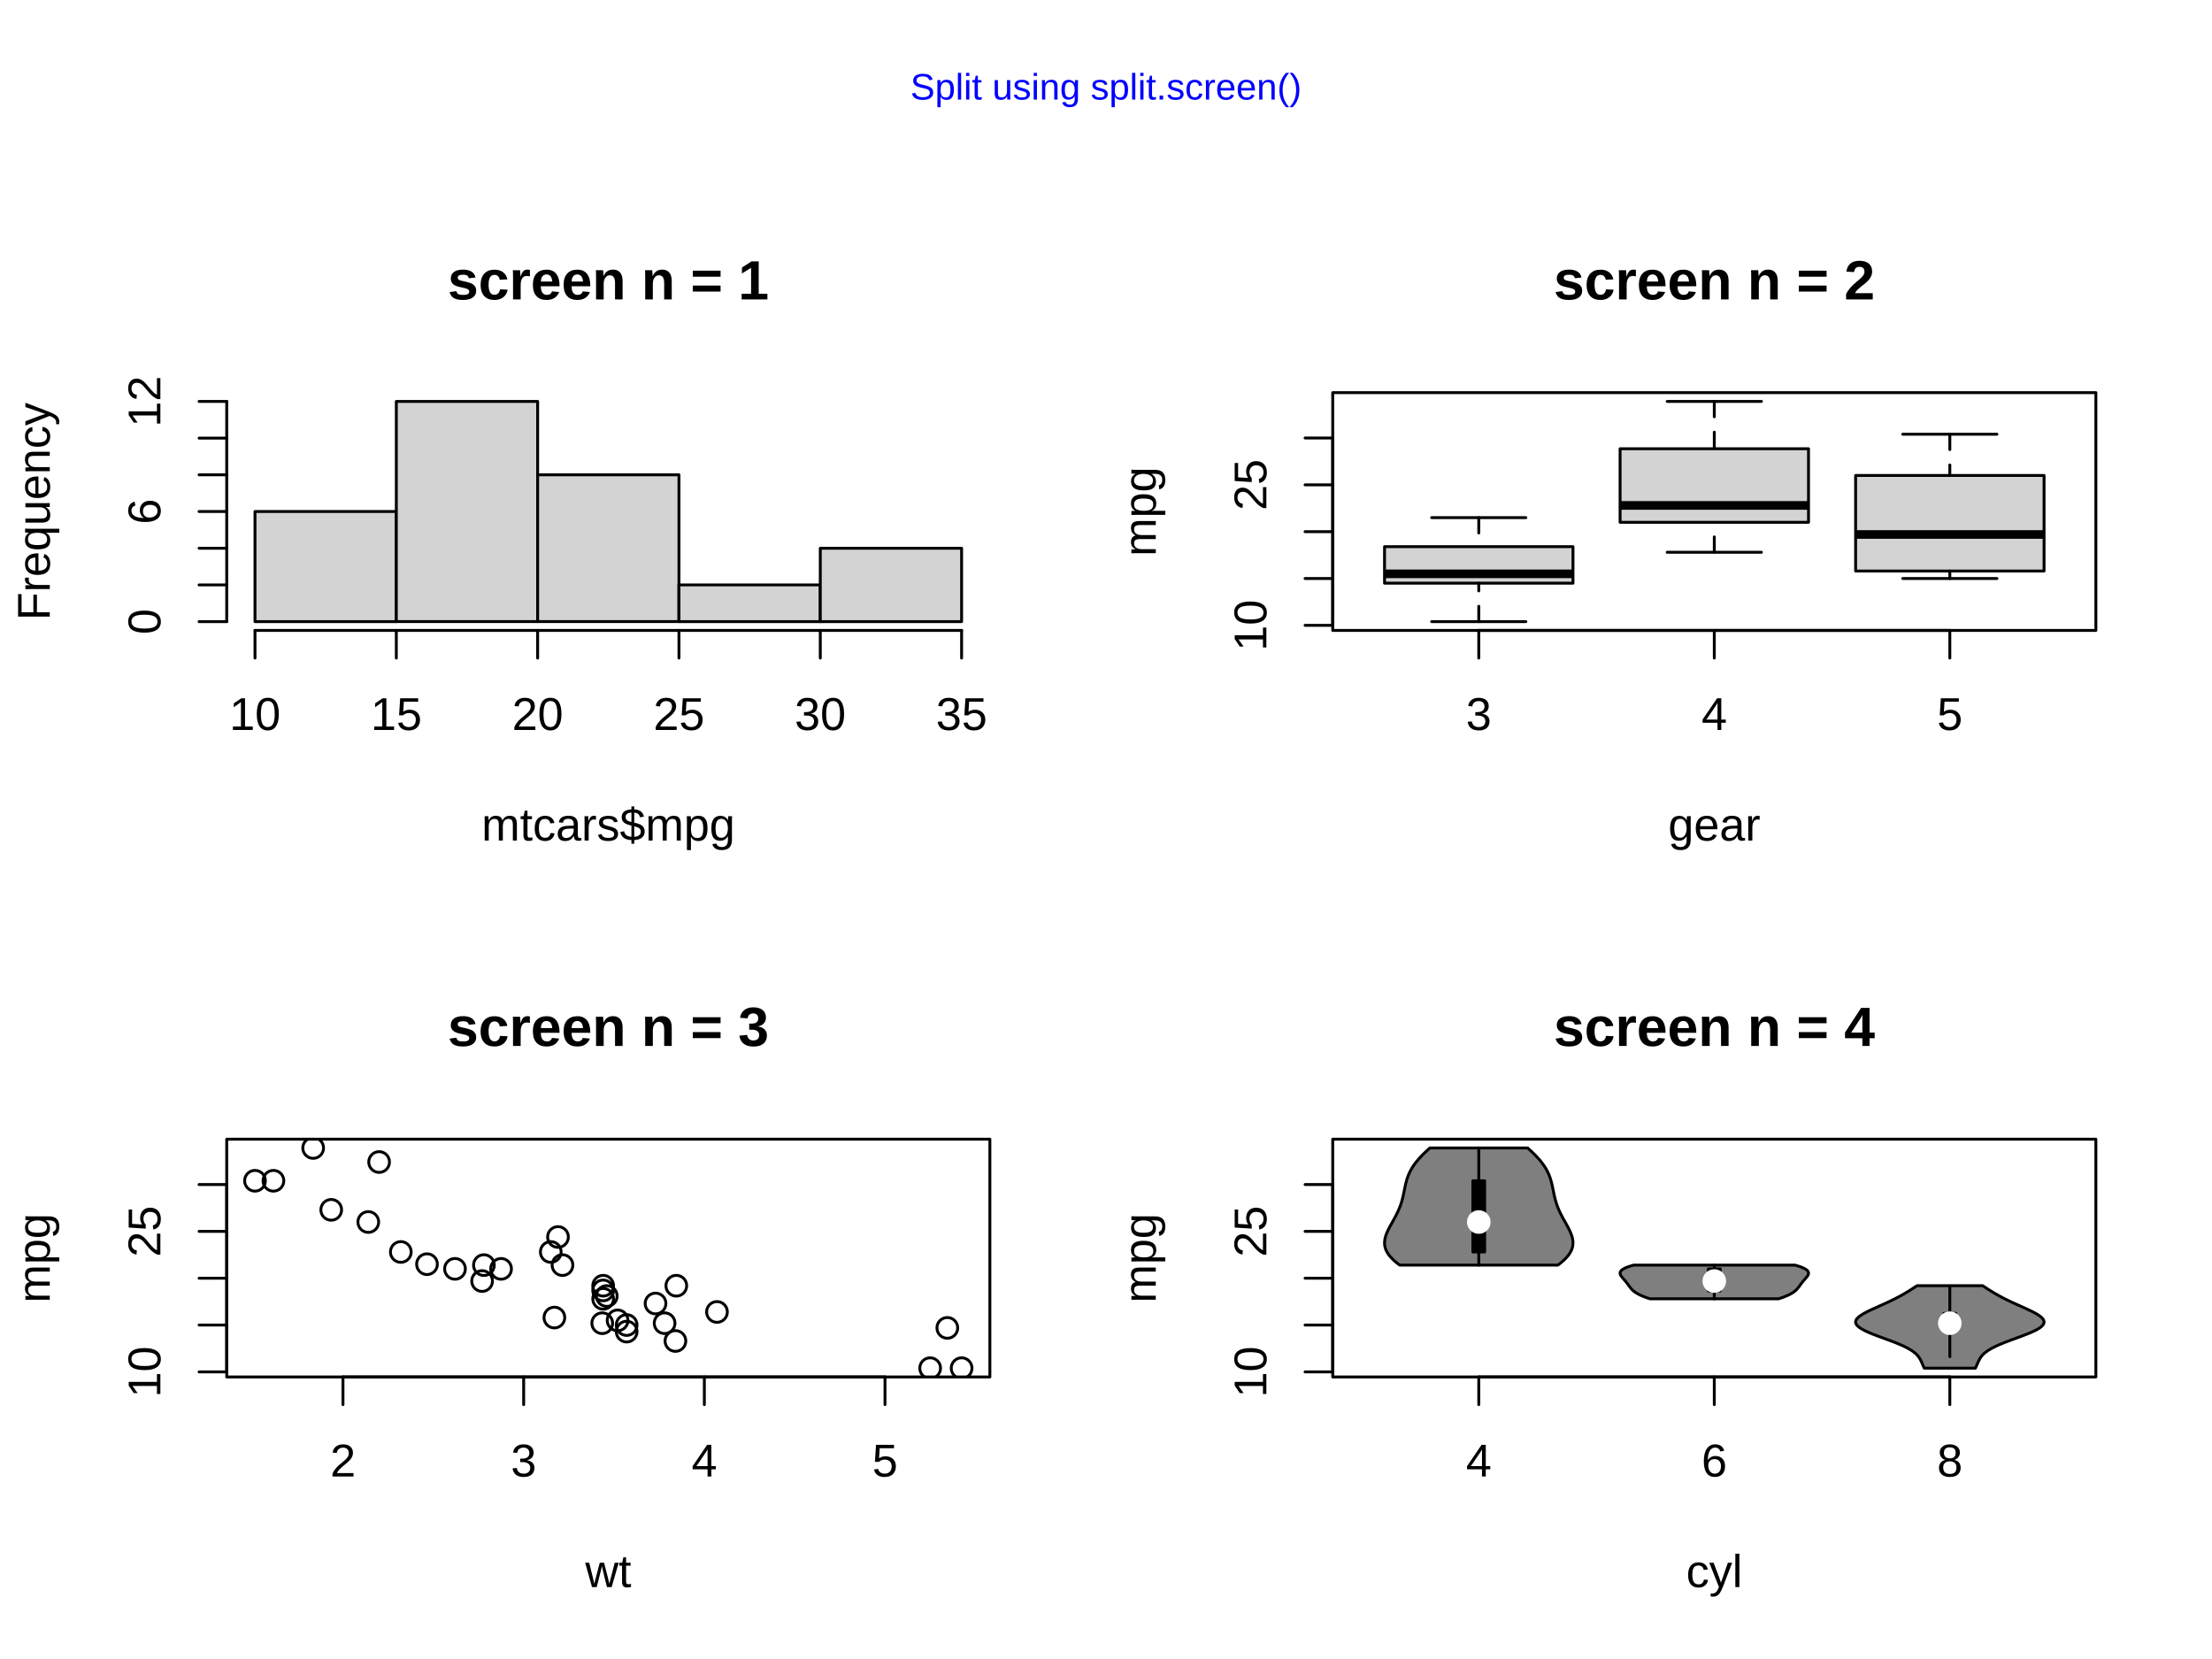
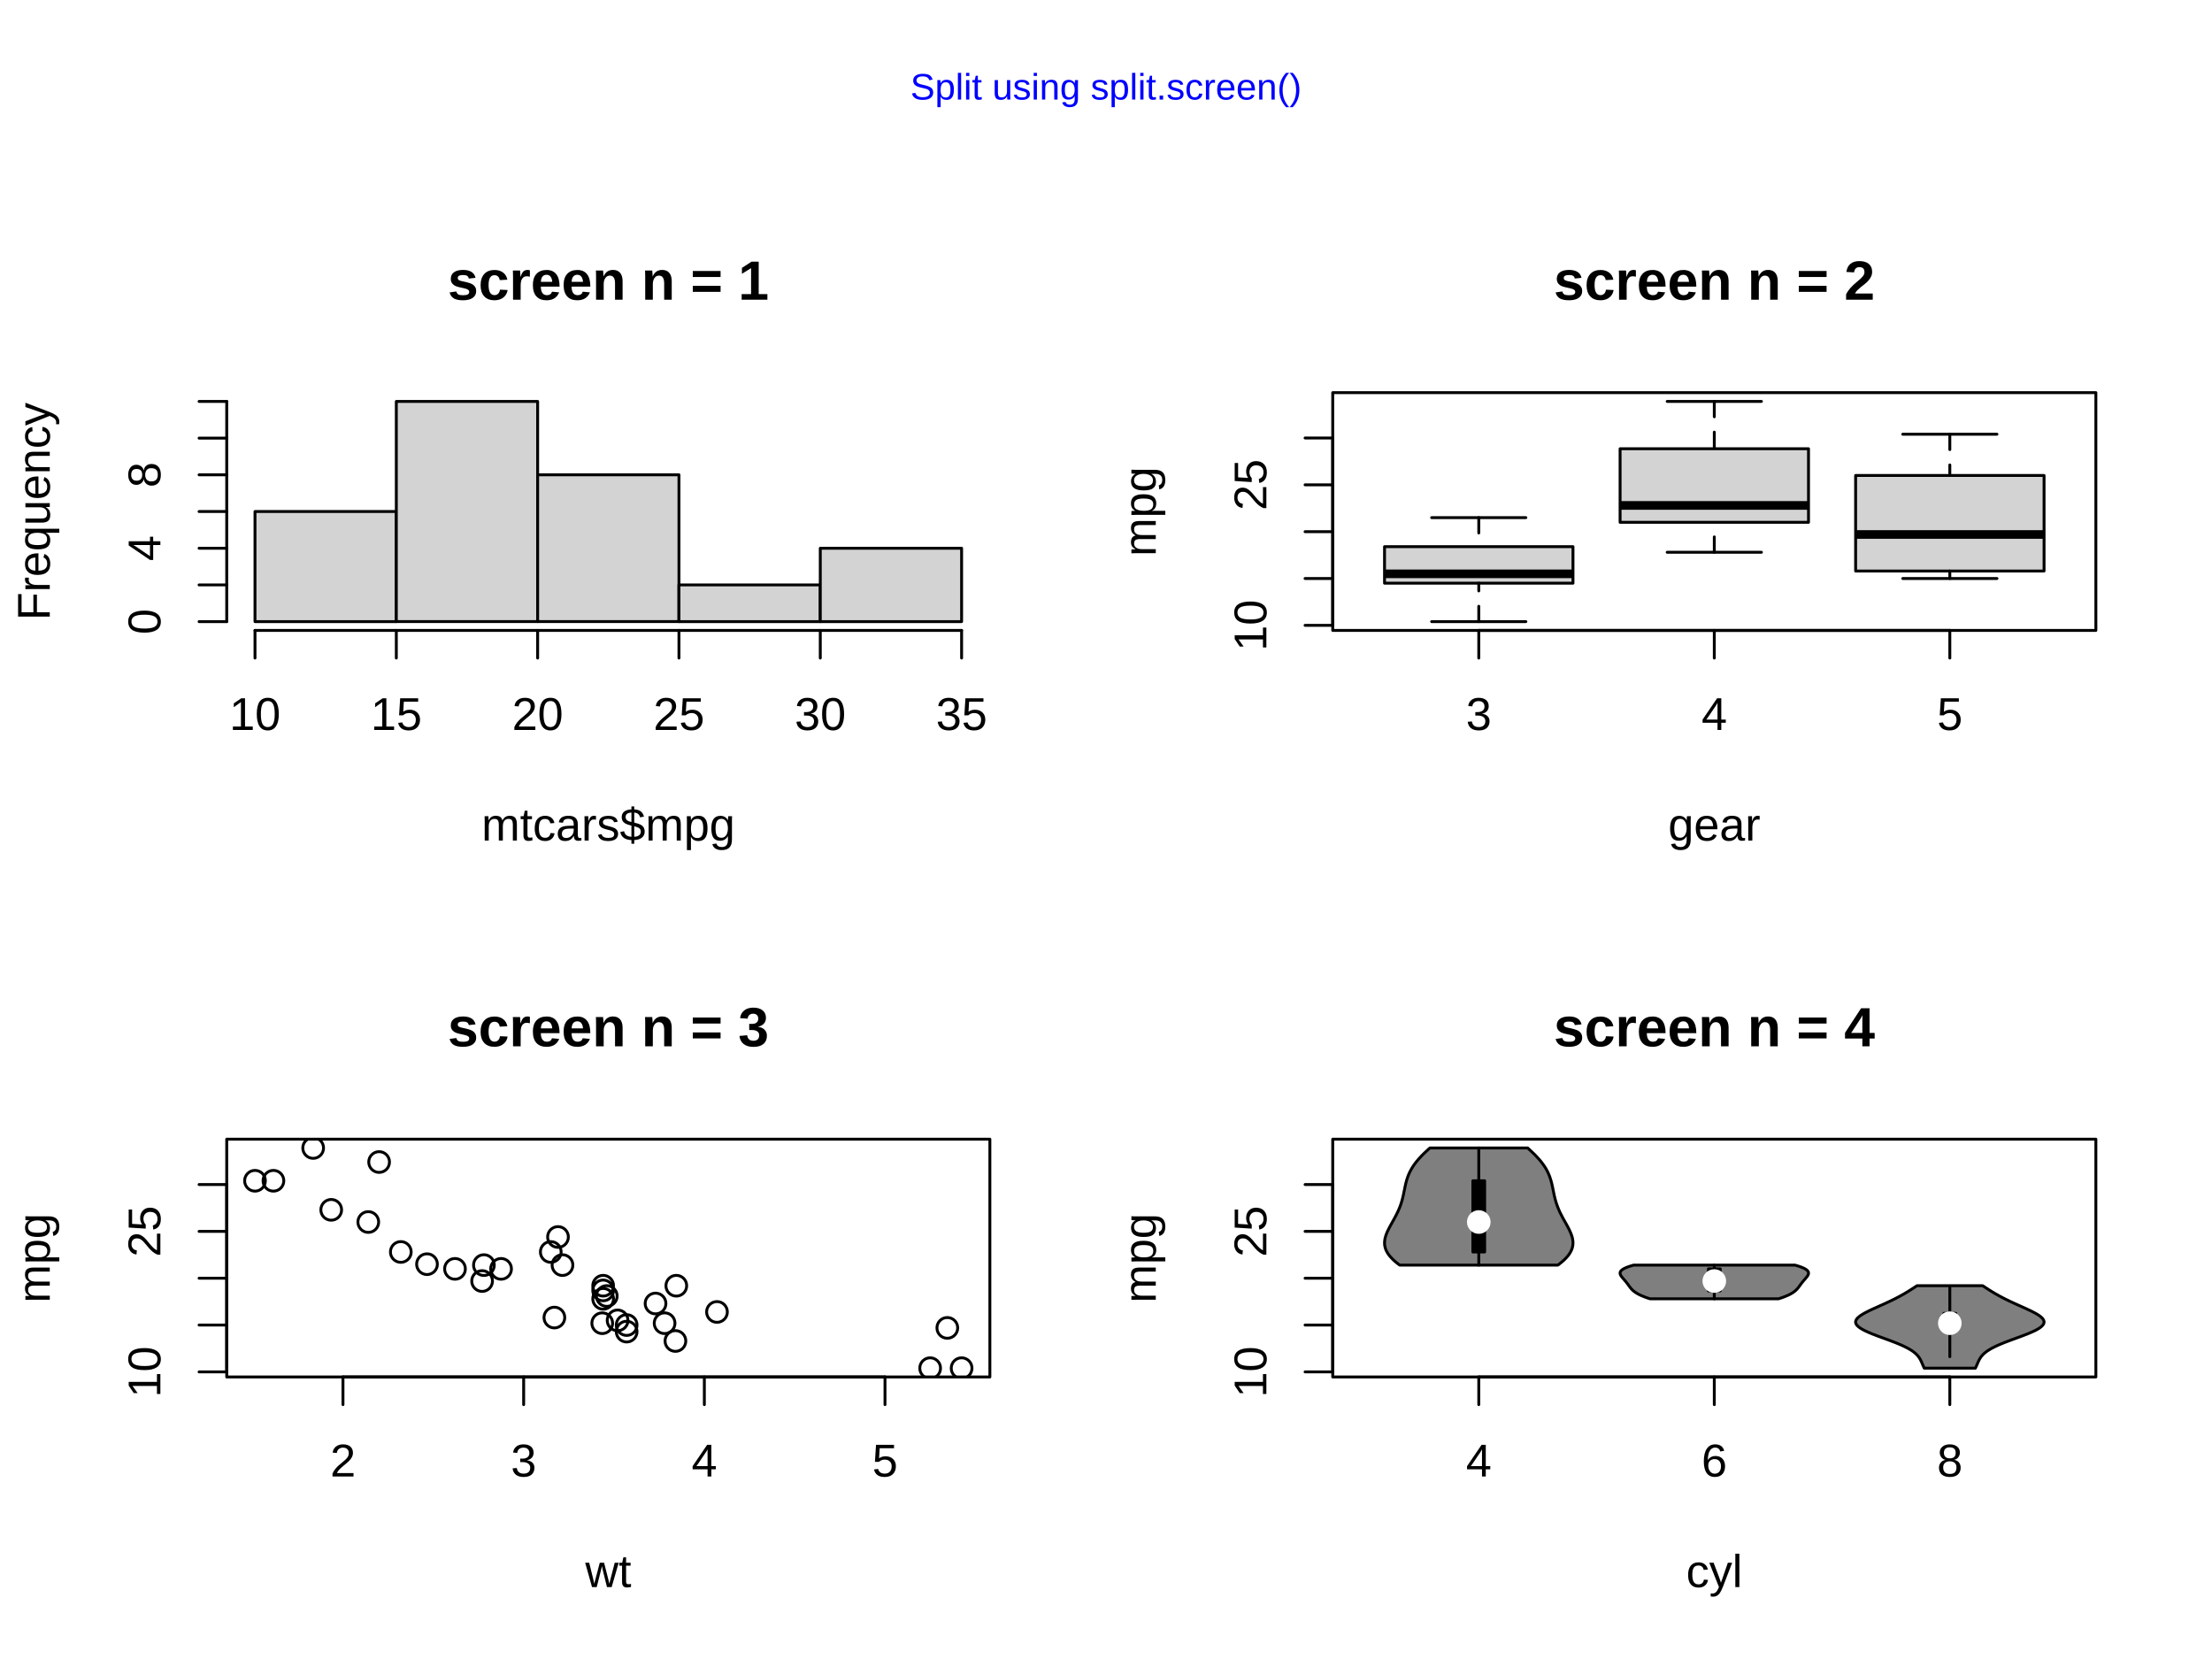
<svg xmlns="http://www.w3.org/2000/svg" class="svglite" width="576.00pt" height="432.00pt" viewBox="0 0 576.00 432.00">
  <defs>
    <style type="text/css">
    .svglite line, .svglite polyline, .svglite polygon, .svglite path, .svglite rect, .svglite circle {
      fill: none;
      stroke: #000000;
      stroke-linecap: round;
      stroke-linejoin: round;
      stroke-miterlimit: 10.00;
    }
    .svglite text {
      white-space: pre;
    }
  </style>
  </defs>
  <rect width="100%" height="100%" style="stroke: none; fill: #FFFFFF;" />
  <defs>
    <clipPath id="cpMC4wMHw1NzYuMDB8MC4wMHw0MzIuMDA=">
      <rect x="0.00" y="0.00" width="576.00" height="432.00" />
    </clipPath>
  </defs>
  <g clip-path="url(#cpMC4wMHw1NzYuMDB8MC4wMHw0MzIuMDA=)">
</g>
  <defs>
    <clipPath id="cpNTkuMDR8NTQ1Ljc2fDU5LjA0fDM1OC41Ng==">
      <rect x="59.04" y="59.04" width="486.72" height="299.52" />
    </clipPath>
  </defs>
  <g clip-path="url(#cpNTkuMDR8NTQ1Ljc2fDU5LjA0fDM1OC41Ng==)">
</g>
  <defs>
    <clipPath id="cpNTkuMDR8MjU3Ljc2fDEwMi4yNHwxNjQuMTY=">
      <rect x="59.04" y="102.24" width="198.72" height="61.92" />
    </clipPath>
  </defs>
  <g clip-path="url(#cpNTkuMDR8MjU3Ljc2fDEwMi4yNHwxNjQuMTY=)">
</g>
  <defs>
    <clipPath id="cpMjg4LjAwfDU3Ni4wMHwyMzcuNjB8NDMyLjAw">
      <rect x="288.00" y="237.60" width="288.00" height="194.40" />
    </clipPath>
  </defs>
  <g clip-path="url(#cpMjg4LjAwfDU3Ni4wMHwyMzcuNjB8NDMyLjAw)">
    <polygon points="288.00,432.00 576.00,432.00 576.00,237.60 288.00,237.60 " style="stroke-width: 0.75; stroke: none;" />
  </g>
  <g clip-path="url(#cpMC4wMHw1NzYuMDB8MC4wMHw0MzIuMDA=)">
    <line x1="347.04" y1="357.24" x2="347.04" y2="308.45" style="stroke-width: 0.75;" />
    <line x1="347.04" y1="357.24" x2="339.84" y2="357.24" style="stroke-width: 0.75;" />
    <line x1="347.04" y1="345.04" x2="339.84" y2="345.04" style="stroke-width: 0.75;" />
    <line x1="347.04" y1="332.85" x2="339.84" y2="332.85" style="stroke-width: 0.75;" />
    <line x1="347.04" y1="320.65" x2="339.84" y2="320.65" style="stroke-width: 0.75;" />
    <line x1="347.04" y1="308.45" x2="339.84" y2="308.45" style="stroke-width: 0.75;" />
-     <text transform="translate(329.76,357.24) rotate(-90)" text-anchor="middle" style="font-size: 12.00px; font-family: &quot;Arial&quot;;" textLength="15.28px" lengthAdjust="spacingAndGlyphs">10</text>
-     <text transform="translate(329.76,320.65) rotate(-90)" text-anchor="middle" style="font-size: 12.00px; font-family: &quot;Arial&quot;;" textLength="15.28px" lengthAdjust="spacingAndGlyphs">25</text>
+     <text transform="translate(329.76,357.24) rotate(-90)" text-anchor="middle" style="font-size: 12.00px; font-family: &quot;Arimo&quot;;" textLength="13.32px" lengthAdjust="spacingAndGlyphs">10</text>
+     <text transform="translate(329.76,320.65) rotate(-90)" text-anchor="middle" style="font-size: 12.00px; font-family: &quot;Arimo&quot;;" textLength="13.32px" lengthAdjust="spacingAndGlyphs">25</text>
    <line x1="385.07" y1="358.56" x2="507.73" y2="358.56" style="stroke-width: 0.75;" />
    <line x1="385.07" y1="358.56" x2="385.07" y2="365.76" style="stroke-width: 0.75;" />
    <line x1="446.40" y1="358.56" x2="446.40" y2="365.76" style="stroke-width: 0.75;" />
    <line x1="507.73" y1="358.56" x2="507.73" y2="365.76" style="stroke-width: 0.75;" />
-     <text x="385.07" y="384.48" text-anchor="middle" style="font-size: 12.00px; font-family: &quot;Arial&quot;;" textLength="7.64px" lengthAdjust="spacingAndGlyphs">4</text>
-     <text x="446.40" y="384.48" text-anchor="middle" style="font-size: 12.00px; font-family: &quot;Arial&quot;;" textLength="7.64px" lengthAdjust="spacingAndGlyphs">6</text>
-     <text x="507.73" y="384.48" text-anchor="middle" style="font-size: 12.00px; font-family: &quot;Arial&quot;;" textLength="7.64px" lengthAdjust="spacingAndGlyphs">8</text>
+     <text x="385.07" y="384.48" text-anchor="middle" style="font-size: 12.00px; font-family: &quot;Arimo&quot;;" textLength="6.66px" lengthAdjust="spacingAndGlyphs">4</text>
+     <text x="446.40" y="384.48" text-anchor="middle" style="font-size: 12.00px; font-family: &quot;Arimo&quot;;" textLength="6.66px" lengthAdjust="spacingAndGlyphs">6</text>
+     <text x="507.73" y="384.48" text-anchor="middle" style="font-size: 12.00px; font-family: &quot;Arimo&quot;;" textLength="6.66px" lengthAdjust="spacingAndGlyphs">8</text>
    <polygon points="347.04,358.56 545.76,358.56 545.76,296.64 347.04,296.64 " style="stroke-width: 0.75;" />
  </g>
  <defs>
    <clipPath id="cpMzQ3LjA0fDU0NS43NnwyOTYuNjR8MzU4LjU2">
      <rect x="347.04" y="296.64" width="198.72" height="61.92" />
    </clipPath>
  </defs>
  <g clip-path="url(#cpMzQ3LjA0fDU0NS43NnwyOTYuNjR8MzU4LjU2)">
    <polygon points="364.47,329.43 364.06,329.12 363.67,328.81 363.31,328.51 362.96,328.20 362.64,327.89 362.34,327.58 362.06,327.27 361.80,326.97 361.57,326.66 361.36,326.35 361.18,326.04 361.02,325.73 360.88,325.43 360.77,325.12 360.68,324.81 360.61,324.50 360.56,324.19 360.54,323.88 360.53,323.58 360.55,323.27 360.58,322.96 360.63,322.65 360.69,322.34 360.78,322.04 360.87,321.73 360.98,321.42 361.10,321.11 361.23,320.80 361.37,320.50 361.52,320.19 361.67,319.88 361.83,319.57 362.00,319.26 362.17,318.96 362.34,318.65 362.51,318.34 362.68,318.03 362.85,317.72 363.02,317.42 363.19,317.11 363.35,316.80 363.52,316.49 363.67,316.18 363.82,315.88 363.97,315.57 364.11,315.26 364.25,314.95 364.38,314.64 364.50,314.34 364.62,314.03 364.73,313.72 364.83,313.41 364.93,313.10 365.02,312.80 365.11,312.49 365.19,312.18 365.27,311.87 365.34,311.56 365.41,311.26 365.48,310.95 365.54,310.64 365.60,310.33 365.67,310.02 365.73,309.71 365.79,309.41 365.86,309.10 365.92,308.79 365.99,308.48 366.06,308.17 366.14,307.87 366.23,307.56 366.31,307.25 366.41,306.94 366.51,306.63 366.62,306.33 366.74,306.02 366.87,305.71 367.01,305.40 367.16,305.09 367.32,304.79 367.49,304.48 367.67,304.17 367.86,303.86 368.06,303.55 368.27,303.25 368.50,302.94 368.73,302.63 368.98,302.32 369.24,302.01 369.51,301.71 369.79,301.40 370.08,301.09 370.38,300.78 370.68,300.47 371.00,300.17 371.33,299.86 371.66,299.55 371.99,299.24 372.34,298.93 397.80,298.93 398.14,299.24 398.48,299.55 398.81,299.86 399.13,300.17 399.45,300.47 399.76,300.78 400.05,301.09 400.34,301.40 400.62,301.71 400.89,302.01 401.15,302.32 401.40,302.63 401.63,302.94 401.86,303.25 402.07,303.55 402.28,303.86 402.47,304.17 402.65,304.48 402.82,304.79 402.98,305.09 403.12,305.40 403.26,305.71 403.39,306.02 403.51,306.33 403.62,306.63 403.72,306.94 403.82,307.25 403.91,307.56 403.99,307.87 404.07,308.17 404.14,308.48 404.21,308.79 404.28,309.10 404.34,309.41 404.40,309.71 404.47,310.02 404.53,310.33 404.59,310.64 404.66,310.95 404.72,311.26 404.79,311.56 404.87,311.87 404.94,312.18 405.03,312.49 405.11,312.80 405.21,313.10 405.30,313.41 405.41,313.72 405.52,314.03 405.63,314.34 405.76,314.64 405.89,314.95 406.02,315.26 406.16,315.57 406.31,315.88 406.46,316.18 406.62,316.49 406.78,316.80 406.94,317.11 407.11,317.42 407.28,317.72 407.45,318.03 407.63,318.34 407.80,318.65 407.97,318.96 408.14,319.26 408.30,319.57 408.46,319.88 408.62,320.19 408.76,320.50 408.90,320.80 409.03,321.11 409.15,321.42 409.26,321.73 409.36,322.04 409.44,322.34 409.50,322.65 409.55,322.96 409.59,323.27 409.60,323.58 409.59,323.88 409.57,324.19 409.52,324.50 409.45,324.81 409.36,325.12 409.25,325.43 409.11,325.73 408.95,326.04 408.77,326.35 408.56,326.66 408.33,326.97 408.08,327.27 407.80,327.58 407.50,327.89 407.17,328.20 406.83,328.51 406.46,328.81 406.07,329.12 405.67,329.43 " style="stroke-width: 0.75; fill: #7F7F7F;" />
    <polyline points="385.07,329.43 385.07,298.93 " style="stroke-width: 0.75;" />
    <rect x="383.53" y="307.47" width="3.07" height="18.54" style="stroke-width: 0.75; fill: #000000;" />
    <circle cx="385.07" cy="318.21" r="2.70" style="stroke-width: 0.75; stroke: #FFFFFF; fill: #FFFFFF;" />
    <polygon points="429.69,338.21 429.42,338.12 429.15,338.04 428.89,337.95 428.64,337.86 428.40,337.77 428.16,337.68 427.94,337.59 427.72,337.50 427.51,337.41 427.31,337.33 427.11,337.24 426.93,337.15 426.75,337.06 426.58,336.97 426.42,336.88 426.26,336.79 426.12,336.70 425.98,336.62 425.84,336.53 425.72,336.44 425.60,336.35 425.48,336.26 425.37,336.17 425.27,336.08 425.17,335.99 425.08,335.91 424.99,335.82 424.90,335.73 424.82,335.64 424.74,335.55 424.67,335.46 424.59,335.37 424.52,335.29 424.45,335.20 424.39,335.11 424.32,335.02 424.25,334.93 424.19,334.84 424.13,334.75 424.06,334.66 424.00,334.58 423.93,334.49 423.87,334.40 423.80,334.31 423.74,334.22 423.67,334.13 423.60,334.04 423.53,333.95 423.46,333.87 423.39,333.78 423.31,333.69 423.24,333.60 423.16,333.51 423.09,333.42 423.01,333.33 422.93,333.24 422.86,333.16 422.78,333.07 422.70,332.98 422.63,332.89 422.55,332.80 422.48,332.71 422.41,332.62 422.34,332.53 422.27,332.45 422.20,332.36 422.14,332.27 422.09,332.18 422.04,332.09 421.99,332.00 421.95,331.91 421.92,331.83 421.89,331.74 421.88,331.65 421.87,331.56 421.87,331.47 421.88,331.38 421.90,331.29 421.93,331.20 421.97,331.12 422.02,331.03 422.09,330.94 422.17,330.85 422.26,330.76 422.37,330.67 422.49,330.58 422.62,330.49 422.77,330.41 422.94,330.32 423.11,330.23 423.31,330.14 423.52,330.05 423.74,329.96 423.98,329.87 424.23,329.78 424.50,329.70 424.78,329.61 425.08,329.52 425.39,329.43 467.41,329.43 467.72,329.52 468.02,329.61 468.30,329.70 468.57,329.78 468.82,329.87 469.06,329.96 469.28,330.05 469.49,330.14 469.69,330.23 469.86,330.32 470.03,330.41 470.18,330.49 470.31,330.58 470.43,330.67 470.54,330.76 470.63,330.85 470.71,330.94 470.78,331.03 470.83,331.12 470.87,331.20 470.90,331.29 470.92,331.38 470.93,331.47 470.93,331.56 470.92,331.65 470.91,331.74 470.88,331.83 470.85,331.91 470.81,332.00 470.76,332.09 470.71,332.18 470.66,332.27 470.60,332.36 470.53,332.45 470.46,332.53 470.39,332.62 470.32,332.71 470.25,332.80 470.17,332.89 470.10,332.98 470.02,333.07 469.94,333.16 469.87,333.24 469.79,333.33 469.71,333.42 469.64,333.51 469.56,333.60 469.49,333.69 469.41,333.78 469.34,333.87 469.27,333.95 469.20,334.04 469.13,334.13 469.06,334.22 469.00,334.31 468.93,334.40 468.87,334.49 468.80,334.58 468.74,334.66 468.67,334.75 468.61,334.84 468.55,334.93 468.48,335.02 468.41,335.11 468.35,335.20 468.28,335.29 468.21,335.37 468.13,335.46 468.06,335.55 467.98,335.64 467.90,335.73 467.81,335.82 467.72,335.91 467.63,335.99 467.53,336.08 467.43,336.17 467.32,336.26 467.20,336.35 467.08,336.44 466.96,336.53 466.82,336.62 466.68,336.70 466.54,336.79 466.38,336.88 466.22,336.97 466.05,337.06 465.87,337.15 465.69,337.24 465.49,337.33 465.29,337.41 465.08,337.50 464.86,337.59 464.64,337.68 464.40,337.77 464.16,337.86 463.91,337.95 463.65,338.04 463.38,338.12 463.11,338.21 " style="stroke-width: 0.75; fill: #7F7F7F;" />
    <polyline points="446.40,338.21 446.40,329.43 " style="stroke-width: 0.75;" />
    <rect x="444.87" y="330.41" width="3.07" height="5.73" style="stroke-width: 0.75; fill: #000000;" />
    <circle cx="446.40" cy="333.58" r="2.70" style="stroke-width: 0.75; stroke: #FFFFFF; fill: #FFFFFF;" />
    <polygon points="501.08,356.27 500.97,356.05 500.87,355.83 500.77,355.62 500.68,355.40 500.59,355.18 500.49,354.97 500.40,354.75 500.30,354.53 500.20,354.31 500.09,354.10 499.97,353.88 499.84,353.66 499.69,353.45 499.53,353.23 499.36,353.01 499.16,352.80 498.94,352.58 498.71,352.36 498.44,352.15 498.16,351.93 497.84,351.71 497.51,351.50 497.14,351.28 496.75,351.06 496.34,350.85 495.90,350.63 495.43,350.41 494.95,350.19 494.44,349.98 493.91,349.76 493.36,349.54 492.80,349.33 492.23,349.11 491.65,348.89 491.06,348.68 490.47,348.46 489.88,348.24 489.29,348.03 488.71,347.81 488.15,347.59 487.59,347.38 487.06,347.16 486.55,346.94 486.07,346.72 485.61,346.51 485.19,346.29 484.80,346.07 484.45,345.86 484.14,345.64 483.87,345.42 483.65,345.21 483.46,344.99 483.33,344.77 483.24,344.56 483.20,344.34 483.20,344.12 483.25,343.91 483.35,343.69 483.48,343.47 483.66,343.25 483.88,343.04 484.14,342.82 484.43,342.60 484.75,342.39 485.10,342.17 485.48,341.95 485.88,341.74 486.30,341.52 486.74,341.30 487.20,341.09 487.66,340.87 488.14,340.65 488.62,340.44 489.10,340.22 489.59,340.00 490.07,339.79 490.55,339.57 491.03,339.35 491.50,339.13 491.96,338.92 492.42,338.70 492.86,338.48 493.30,338.27 493.73,338.05 494.14,337.83 494.55,337.62 494.95,337.40 495.34,337.18 495.72,336.97 496.09,336.75 496.46,336.53 496.81,336.32 497.17,336.10 497.51,335.88 497.85,335.66 498.19,335.45 498.52,335.23 498.85,335.01 499.18,334.80 516.29,334.80 516.62,335.01 516.95,335.23 517.28,335.45 517.61,335.66 517.95,335.88 518.30,336.10 518.65,336.32 519.01,336.53 519.37,336.75 519.75,336.97 520.13,337.18 520.52,337.40 520.91,337.62 521.32,337.83 521.74,338.05 522.17,338.27 522.60,338.48 523.05,338.70 523.51,338.92 523.97,339.13 524.44,339.35 524.92,339.57 525.40,339.79 525.88,340.00 526.37,340.22 526.85,340.44 527.33,340.65 527.80,340.87 528.27,341.09 528.72,341.30 529.16,341.52 529.59,341.74 529.99,341.95 530.37,342.17 530.72,342.39 531.04,342.60 531.33,342.82 531.59,343.04 531.80,343.25 531.98,343.47 532.12,343.69 532.21,343.91 532.26,344.12 532.27,344.34 532.22,344.56 532.14,344.77 532.00,344.99 531.82,345.21 531.60,345.42 531.33,345.64 531.02,345.86 530.67,346.07 530.28,346.29 529.86,346.51 529.40,346.72 528.92,346.94 528.41,347.16 527.87,347.38 527.32,347.59 526.75,347.81 526.18,348.03 525.59,348.24 525.00,348.46 524.41,348.68 523.82,348.89 523.24,349.11 522.66,349.33 522.10,349.54 521.56,349.76 521.03,349.98 520.52,350.19 520.03,350.41 519.57,350.63 519.13,350.85 518.71,351.06 518.32,351.28 517.96,351.50 517.62,351.71 517.31,351.93 517.02,352.15 516.76,352.36 516.52,352.58 516.31,352.80 516.11,353.01 515.93,353.23 515.77,353.45 515.63,353.66 515.50,353.88 515.38,354.10 515.27,354.31 515.16,354.53 515.07,354.75 514.97,354.97 514.88,355.18 514.79,355.40 514.69,355.62 514.60,355.83 514.49,356.05 514.39,356.27 " style="stroke-width: 0.75; fill: #7F7F7F;" />
    <polyline points="507.73,353.28 507.73,335.22 " style="stroke-width: 0.75;" />
    <rect x="506.20" y="341.99" width="3.07" height="4.51" style="stroke-width: 0.75; fill: #000000;" />
    <circle cx="507.73" cy="344.56" r="2.70" style="stroke-width: 0.75; stroke: #FFFFFF; fill: #FFFFFF;" />
  </g>
  <g clip-path="url(#cpMjg4LjAwfDU3Ni4wMHwyMzcuNjB8NDMyLjAw)">
-     <text x="446.40" y="272.37" text-anchor="middle" style="font-size: 14.40px; font-weight: bold; font-family: &quot;Arial&quot;;" textLength="101.33px" lengthAdjust="spacingAndGlyphs">screen n = 4</text>
-     <text x="446.40" y="413.28" text-anchor="middle" style="font-size: 12.00px; font-family: &quot;Arial&quot;;" textLength="17.04px" lengthAdjust="spacingAndGlyphs">cyl</text>
-     <text transform="translate(300.96,327.60) rotate(-90)" text-anchor="middle" style="font-size: 12.00px; font-family: &quot;Arial&quot;;" textLength="26.93px" lengthAdjust="spacingAndGlyphs">mpg</text>
+     <text x="446.40" y="272.45" text-anchor="middle" style="font-size: 14.40px; font-weight: bold; font-family: &quot;Arimo&quot;;" textLength="82.92px" lengthAdjust="spacingAndGlyphs">screen n = 4</text>
+     <text x="446.40" y="413.28" text-anchor="middle" style="font-size: 12.00px; font-family: &quot;Arimo&quot;;" textLength="15.78px" lengthAdjust="spacingAndGlyphs">cyl</text>
+     <text transform="translate(300.96,327.60) rotate(-90)" text-anchor="middle" style="font-size: 12.00px; font-family: &quot;Arimo&quot;;" textLength="25.32px" lengthAdjust="spacingAndGlyphs">mpg</text>
  </g>
  <g clip-path="url(#cpMzQ3LjA0fDU0NS43NnwyOTYuNjR8MzU4LjU2)">
</g>
  <defs>
    <clipPath id="cpMC4wMHwyODguMDB8NDMuMjB8MjM3LjYw">
      <rect x="0.00" y="43.20" width="288.00" height="194.40" />
    </clipPath>
  </defs>
  <g clip-path="url(#cpMC4wMHwyODguMDB8NDMuMjB8MjM3LjYw)">
    <polygon points="0.00,237.60 288.00,237.60 288.00,43.20 0.00,43.20 " style="stroke-width: 0.75; stroke: none;" />
-     <text x="158.40" y="77.97" text-anchor="middle" style="font-size: 14.40px; font-weight: bold; font-family: &quot;Arial&quot;;" textLength="101.33px" lengthAdjust="spacingAndGlyphs">screen n = 1</text>
-     <text x="158.40" y="218.88" text-anchor="middle" style="font-size: 12.00px; font-family: &quot;Arial&quot;;" textLength="76.12px" lengthAdjust="spacingAndGlyphs">mtcars$mpg</text>
-     <text transform="translate(12.96,133.20) rotate(-90)" text-anchor="middle" style="font-size: 12.00px; font-family: &quot;Arial&quot;;" textLength="62.02px" lengthAdjust="spacingAndGlyphs">Frequency</text>
+     <text x="158.40" y="78.05" text-anchor="middle" style="font-size: 14.40px; font-weight: bold; font-family: &quot;Arimo&quot;;" textLength="82.92px" lengthAdjust="spacingAndGlyphs">screen n = 1</text>
+     <text x="158.40" y="218.88" text-anchor="middle" style="font-size: 12.00px; font-family: &quot;Arimo&quot;;" textLength="70.75px" lengthAdjust="spacingAndGlyphs">mtcars$mpg</text>
+     <text transform="translate(12.96,133.20) rotate(-90)" text-anchor="middle" style="font-size: 12.00px; font-family: &quot;Arimo&quot;;" textLength="58.99px" lengthAdjust="spacingAndGlyphs">Frequency</text>
  </g>
  <g clip-path="url(#cpMC4wMHw1NzYuMDB8MC4wMHw0MzIuMDA=)">
    <line x1="66.40" y1="164.16" x2="250.40" y2="164.16" style="stroke-width: 0.75;" />
    <line x1="66.40" y1="164.16" x2="66.40" y2="171.36" style="stroke-width: 0.75;" />
    <line x1="103.20" y1="164.16" x2="103.20" y2="171.36" style="stroke-width: 0.75;" />
    <line x1="140.00" y1="164.16" x2="140.00" y2="171.36" style="stroke-width: 0.75;" />
    <line x1="176.80" y1="164.16" x2="176.80" y2="171.36" style="stroke-width: 0.75;" />
    <line x1="213.60" y1="164.16" x2="213.60" y2="171.36" style="stroke-width: 0.75;" />
    <line x1="250.40" y1="164.16" x2="250.40" y2="171.36" style="stroke-width: 0.75;" />
-     <text x="66.40" y="190.08" text-anchor="middle" style="font-size: 12.00px; font-family: &quot;Arial&quot;;" textLength="15.28px" lengthAdjust="spacingAndGlyphs">10</text>
-     <text x="103.20" y="190.08" text-anchor="middle" style="font-size: 12.00px; font-family: &quot;Arial&quot;;" textLength="15.28px" lengthAdjust="spacingAndGlyphs">15</text>
-     <text x="140.00" y="190.08" text-anchor="middle" style="font-size: 12.00px; font-family: &quot;Arial&quot;;" textLength="15.28px" lengthAdjust="spacingAndGlyphs">20</text>
-     <text x="176.80" y="190.08" text-anchor="middle" style="font-size: 12.00px; font-family: &quot;Arial&quot;;" textLength="15.28px" lengthAdjust="spacingAndGlyphs">25</text>
-     <text x="213.60" y="190.08" text-anchor="middle" style="font-size: 12.00px; font-family: &quot;Arial&quot;;" textLength="15.28px" lengthAdjust="spacingAndGlyphs">30</text>
-     <text x="250.40" y="190.08" text-anchor="middle" style="font-size: 12.00px; font-family: &quot;Arial&quot;;" textLength="15.28px" lengthAdjust="spacingAndGlyphs">35</text>
+     <text x="66.40" y="190.08" text-anchor="middle" style="font-size: 12.00px; font-family: &quot;Arimo&quot;;" textLength="13.32px" lengthAdjust="spacingAndGlyphs">10</text>
+     <text x="103.20" y="190.08" text-anchor="middle" style="font-size: 12.00px; font-family: &quot;Arimo&quot;;" textLength="13.32px" lengthAdjust="spacingAndGlyphs">15</text>
+     <text x="140.00" y="190.08" text-anchor="middle" style="font-size: 12.00px; font-family: &quot;Arimo&quot;;" textLength="13.32px" lengthAdjust="spacingAndGlyphs">20</text>
+     <text x="176.80" y="190.08" text-anchor="middle" style="font-size: 12.00px; font-family: &quot;Arimo&quot;;" textLength="13.32px" lengthAdjust="spacingAndGlyphs">25</text>
+     <text x="213.60" y="190.08" text-anchor="middle" style="font-size: 12.00px; font-family: &quot;Arimo&quot;;" textLength="13.32px" lengthAdjust="spacingAndGlyphs">30</text>
+     <text x="250.40" y="190.08" text-anchor="middle" style="font-size: 12.00px; font-family: &quot;Arimo&quot;;" textLength="13.32px" lengthAdjust="spacingAndGlyphs">35</text>
    <line x1="59.04" y1="161.87" x2="59.04" y2="104.53" style="stroke-width: 0.75;" />
    <line x1="59.04" y1="161.87" x2="51.84" y2="161.87" style="stroke-width: 0.75;" />
    <line x1="59.04" y1="152.31" x2="51.84" y2="152.31" style="stroke-width: 0.75;" />
    <line x1="59.04" y1="142.76" x2="51.84" y2="142.76" style="stroke-width: 0.75;" />
    <line x1="59.04" y1="133.20" x2="51.84" y2="133.20" style="stroke-width: 0.75;" />
    <line x1="59.04" y1="123.64" x2="51.84" y2="123.64" style="stroke-width: 0.75;" />
    <line x1="59.04" y1="114.09" x2="51.84" y2="114.09" style="stroke-width: 0.75;" />
    <line x1="59.04" y1="104.53" x2="51.84" y2="104.53" style="stroke-width: 0.75;" />
-     <text transform="translate(41.76,161.87) rotate(-90)" text-anchor="middle" style="font-size: 12.00px; font-family: &quot;Arial&quot;;" textLength="7.64px" lengthAdjust="spacingAndGlyphs">0</text>
-     <text transform="translate(41.76,133.20) rotate(-90)" text-anchor="middle" style="font-size: 12.00px; font-family: &quot;Arial&quot;;" textLength="7.64px" lengthAdjust="spacingAndGlyphs">6</text>
-     <text transform="translate(41.76,104.53) rotate(-90)" text-anchor="middle" style="font-size: 12.00px; font-family: &quot;Arial&quot;;" textLength="15.28px" lengthAdjust="spacingAndGlyphs">12</text>
+     <text transform="translate(41.76,161.87) rotate(-90)" text-anchor="middle" style="font-size: 12.00px; font-family: &quot;Arimo&quot;;" textLength="6.66px" lengthAdjust="spacingAndGlyphs">0</text>
+     <text transform="translate(41.76,142.76) rotate(-90)" text-anchor="middle" style="font-size: 12.00px; font-family: &quot;Arimo&quot;;" textLength="6.66px" lengthAdjust="spacingAndGlyphs">4</text>
+     <text transform="translate(41.76,123.64) rotate(-90)" text-anchor="middle" style="font-size: 12.00px; font-family: &quot;Arimo&quot;;" textLength="6.66px" lengthAdjust="spacingAndGlyphs">8</text>
  </g>
  <g clip-path="url(#cpNTkuMDR8MjU3Ljc2fDEwMi4yNHwxNjQuMTY=)">
    <rect x="66.40" y="133.20" width="36.80" height="28.67" style="stroke-width: 0.75; fill: #D3D3D3;" />
    <rect x="103.20" y="104.53" width="36.80" height="57.33" style="stroke-width: 0.75; fill: #D3D3D3;" />
    <rect x="140.00" y="123.64" width="36.80" height="38.22" style="stroke-width: 0.75; fill: #D3D3D3;" />
    <rect x="176.80" y="152.31" width="36.80" height="9.56" style="stroke-width: 0.75; fill: #D3D3D3;" />
    <rect x="213.60" y="142.76" width="36.80" height="19.11" style="stroke-width: 0.75; fill: #D3D3D3;" />
  </g>
  <defs>
    <clipPath id="cpMC4wMHwyODguMDB8MjM3LjYwfDQzMi4wMA==">
      <rect x="0.00" y="237.60" width="288.00" height="194.40" />
    </clipPath>
  </defs>
  <g clip-path="url(#cpMC4wMHwyODguMDB8MjM3LjYwfDQzMi4wMA==)">
    <polygon points="0.00,432.00 288.00,432.00 288.00,237.60 0.00,237.60 " style="stroke-width: 0.75; stroke: none;" />
  </g>
  <defs>
    <clipPath id="cpNTkuMDR8MjU3Ljc2fDI5Ni42NHwzNTguNTY=">
      <rect x="59.04" y="296.64" width="198.72" height="61.92" />
    </clipPath>
  </defs>
  <g clip-path="url(#cpNTkuMDR8MjU3Ljc2fDI5Ni42NHwzNTguNTY=)">
    <circle cx="118.48" cy="330.41" r="2.70" style="stroke-width: 0.75;" />
    <circle cx="130.48" cy="330.41" r="2.70" style="stroke-width: 0.75;" />
    <circle cx="104.37" cy="326.01" r="2.70" style="stroke-width: 0.75;" />
    <circle cx="146.47" cy="329.43" r="2.70" style="stroke-width: 0.75;" />
    <circle cx="157.06" cy="336.02" r="2.70" style="stroke-width: 0.75;" />
    <circle cx="158.00" cy="337.48" r="2.70" style="stroke-width: 0.75;" />
    <circle cx="163.18" cy="346.75" r="2.70" style="stroke-width: 0.75;" />
    <circle cx="145.30" cy="322.11" r="2.70" style="stroke-width: 0.75;" />
    <circle cx="143.42" cy="326.01" r="2.70" style="stroke-width: 0.75;" />
    <circle cx="157.06" cy="334.80" r="2.70" style="stroke-width: 0.75;" />
    <circle cx="157.06" cy="338.21" r="2.70" style="stroke-width: 0.75;" />
    <circle cx="186.70" cy="341.63" r="2.70" style="stroke-width: 0.75;" />
    <circle cx="170.70" cy="339.43" r="2.70" style="stroke-width: 0.75;" />
    <circle cx="173.06" cy="344.56" r="2.70" style="stroke-width: 0.75;" />
    <circle cx="242.21" cy="356.27" r="2.70" style="stroke-width: 0.75;" />
    <circle cx="250.40" cy="356.27" r="2.70" style="stroke-width: 0.75;" />
    <circle cx="246.68" cy="345.78" r="2.70" style="stroke-width: 0.75;" />
    <circle cx="98.72" cy="302.59" r="2.70" style="stroke-width: 0.75;" />
    <circle cx="71.20" cy="307.47" r="2.70" style="stroke-width: 0.75;" />
    <circle cx="81.55" cy="298.93" r="2.70" style="stroke-width: 0.75;" />
    <circle cx="111.19" cy="329.19" r="2.70" style="stroke-width: 0.75;" />
    <circle cx="160.82" cy="343.82" r="2.70" style="stroke-width: 0.75;" />
    <circle cx="156.82" cy="344.56" r="2.70" style="stroke-width: 0.75;" />
    <circle cx="175.88" cy="349.19" r="2.70" style="stroke-width: 0.75;" />
    <circle cx="176.11" cy="334.80" r="2.70" style="stroke-width: 0.75;" />
    <circle cx="86.25" cy="315.04" r="2.70" style="stroke-width: 0.75;" />
    <circle cx="95.90" cy="318.21" r="2.70" style="stroke-width: 0.75;" />
    <circle cx="66.40" cy="307.47" r="2.70" style="stroke-width: 0.75;" />
    <circle cx="144.36" cy="343.09" r="2.70" style="stroke-width: 0.75;" />
    <circle cx="125.54" cy="333.58" r="2.70" style="stroke-width: 0.75;" />
    <circle cx="163.18" cy="345.04" r="2.70" style="stroke-width: 0.75;" />
    <circle cx="126.01" cy="329.43" r="2.70" style="stroke-width: 0.75;" />
  </g>
  <g clip-path="url(#cpMC4wMHw1NzYuMDB8MC4wMHw0MzIuMDA=)">
    <line x1="89.31" y1="358.56" x2="230.45" y2="358.56" style="stroke-width: 0.75;" />
    <line x1="89.31" y1="358.56" x2="89.31" y2="365.76" style="stroke-width: 0.75;" />
    <line x1="136.36" y1="358.56" x2="136.36" y2="365.76" style="stroke-width: 0.75;" />
    <line x1="183.41" y1="358.56" x2="183.41" y2="365.76" style="stroke-width: 0.75;" />
    <line x1="230.45" y1="358.56" x2="230.45" y2="365.76" style="stroke-width: 0.75;" />
-     <text x="89.31" y="384.48" text-anchor="middle" style="font-size: 12.00px; font-family: &quot;Arial&quot;;" textLength="7.64px" lengthAdjust="spacingAndGlyphs">2</text>
-     <text x="136.36" y="384.48" text-anchor="middle" style="font-size: 12.00px; font-family: &quot;Arial&quot;;" textLength="7.64px" lengthAdjust="spacingAndGlyphs">3</text>
-     <text x="183.41" y="384.48" text-anchor="middle" style="font-size: 12.00px; font-family: &quot;Arial&quot;;" textLength="7.64px" lengthAdjust="spacingAndGlyphs">4</text>
-     <text x="230.45" y="384.48" text-anchor="middle" style="font-size: 12.00px; font-family: &quot;Arial&quot;;" textLength="7.64px" lengthAdjust="spacingAndGlyphs">5</text>
+     <text x="89.31" y="384.48" text-anchor="middle" style="font-size: 12.00px; font-family: &quot;Arimo&quot;;" textLength="6.66px" lengthAdjust="spacingAndGlyphs">2</text>
+     <text x="136.36" y="384.48" text-anchor="middle" style="font-size: 12.00px; font-family: &quot;Arimo&quot;;" textLength="6.66px" lengthAdjust="spacingAndGlyphs">3</text>
+     <text x="183.41" y="384.48" text-anchor="middle" style="font-size: 12.00px; font-family: &quot;Arimo&quot;;" textLength="6.66px" lengthAdjust="spacingAndGlyphs">4</text>
+     <text x="230.45" y="384.48" text-anchor="middle" style="font-size: 12.00px; font-family: &quot;Arimo&quot;;" textLength="6.66px" lengthAdjust="spacingAndGlyphs">5</text>
    <line x1="59.04" y1="357.24" x2="59.04" y2="308.45" style="stroke-width: 0.75;" />
    <line x1="59.04" y1="357.24" x2="51.84" y2="357.24" style="stroke-width: 0.75;" />
    <line x1="59.04" y1="345.04" x2="51.84" y2="345.04" style="stroke-width: 0.75;" />
    <line x1="59.04" y1="332.85" x2="51.84" y2="332.85" style="stroke-width: 0.75;" />
    <line x1="59.04" y1="320.65" x2="51.84" y2="320.65" style="stroke-width: 0.75;" />
    <line x1="59.04" y1="308.45" x2="51.84" y2="308.45" style="stroke-width: 0.75;" />
-     <text transform="translate(41.76,357.24) rotate(-90)" text-anchor="middle" style="font-size: 12.00px; font-family: &quot;Arial&quot;;" textLength="15.28px" lengthAdjust="spacingAndGlyphs">10</text>
-     <text transform="translate(41.76,320.65) rotate(-90)" text-anchor="middle" style="font-size: 12.00px; font-family: &quot;Arial&quot;;" textLength="15.28px" lengthAdjust="spacingAndGlyphs">25</text>
+     <text transform="translate(41.76,357.24) rotate(-90)" text-anchor="middle" style="font-size: 12.00px; font-family: &quot;Arimo&quot;;" textLength="13.32px" lengthAdjust="spacingAndGlyphs">10</text>
+     <text transform="translate(41.76,320.65) rotate(-90)" text-anchor="middle" style="font-size: 12.00px; font-family: &quot;Arimo&quot;;" textLength="13.32px" lengthAdjust="spacingAndGlyphs">25</text>
    <polygon points="59.04,358.56 257.76,358.56 257.76,296.64 59.04,296.64 " style="stroke-width: 0.75;" />
  </g>
  <g clip-path="url(#cpMC4wMHwyODguMDB8MjM3LjYwfDQzMi4wMA==)">
-     <text x="158.40" y="272.37" text-anchor="middle" style="font-size: 14.40px; font-weight: bold; font-family: &quot;Arial&quot;;" textLength="101.33px" lengthAdjust="spacingAndGlyphs">screen n = 3</text>
-     <text x="158.40" y="413.28" text-anchor="middle" style="font-size: 12.00px; font-family: &quot;Arial&quot;;" textLength="14.52px" lengthAdjust="spacingAndGlyphs">wt</text>
-     <text transform="translate(12.96,327.60) rotate(-90)" text-anchor="middle" style="font-size: 12.00px; font-family: &quot;Arial&quot;;" textLength="26.93px" lengthAdjust="spacingAndGlyphs">mpg</text>
+     <text x="158.40" y="272.45" text-anchor="middle" style="font-size: 14.40px; font-weight: bold; font-family: &quot;Arimo&quot;;" textLength="82.92px" lengthAdjust="spacingAndGlyphs">screen n = 3</text>
+     <text x="158.40" y="413.28" text-anchor="middle" style="font-size: 12.00px; font-family: &quot;Arimo&quot;;" textLength="14.15px" lengthAdjust="spacingAndGlyphs">wt</text>
+     <text transform="translate(12.96,327.60) rotate(-90)" text-anchor="middle" style="font-size: 12.00px; font-family: &quot;Arimo&quot;;" textLength="25.32px" lengthAdjust="spacingAndGlyphs">mpg</text>
  </g>
  <g clip-path="url(#cpNTkuMDR8MjU3Ljc2fDI5Ni42NHwzNTguNTY=)">
</g>
  <defs>
    <clipPath id="cpMjg4LjAwfDU3Ni4wMHw0My4yMHwyMzcuNjA=">
      <rect x="288.00" y="43.20" width="288.00" height="194.40" />
    </clipPath>
  </defs>
  <g clip-path="url(#cpMjg4LjAwfDU3Ni4wMHw0My4yMHwyMzcuNjA=)">
    <polygon points="288.00,237.60 576.00,237.60 576.00,43.20 288.00,43.20 " style="stroke-width: 0.75; stroke: none;" />
  </g>
  <defs>
    <clipPath id="cpMzQ3LjA0fDU0NS43NnwxMDIuMjR8MTY0LjE2">
      <rect x="347.04" y="102.24" width="198.72" height="61.92" />
    </clipPath>
  </defs>
  <g clip-path="url(#cpMzQ3LjA0fDU0NS43NnwxMDIuMjR8MTY0LjE2)">
    <polygon points="360.53,151.86 409.60,151.86 409.60,142.35 360.53,142.35 " style="stroke-width: 0.75; stroke: none; fill: #D3D3D3;" />
    <line x1="360.53" y1="149.42" x2="409.60" y2="149.42" style="stroke-width: 2.25; stroke-linecap: butt;" />
    <line x1="385.07" y1="161.87" x2="385.07" y2="151.86" style="stroke-width: 0.75; stroke-dasharray: 4.00,4.00;" />
    <line x1="385.07" y1="134.79" x2="385.07" y2="142.35" style="stroke-width: 0.75; stroke-dasharray: 4.00,4.00;" />
    <line x1="372.80" y1="161.87" x2="397.33" y2="161.87" style="stroke-width: 0.75;" />
    <line x1="372.80" y1="134.79" x2="397.33" y2="134.79" style="stroke-width: 0.75;" />
    <polygon points="360.53,151.86 409.60,151.86 409.60,142.35 360.53,142.35 " style="stroke-width: 0.75;" />
    <polygon points="421.87,136.01 470.93,136.01 470.93,116.85 421.87,116.85 " style="stroke-width: 0.75; stroke: none; fill: #D3D3D3;" />
    <line x1="421.87" y1="131.61" x2="470.93" y2="131.61" style="stroke-width: 2.25; stroke-linecap: butt;" />
    <line x1="446.40" y1="143.81" x2="446.40" y2="136.01" style="stroke-width: 0.75; stroke-dasharray: 4.00,4.00;" />
    <line x1="446.40" y1="104.53" x2="446.40" y2="116.85" style="stroke-width: 0.75; stroke-dasharray: 4.00,4.00;" />
    <line x1="434.13" y1="143.81" x2="458.67" y2="143.81" style="stroke-width: 0.75;" />
    <line x1="434.13" y1="104.53" x2="458.67" y2="104.53" style="stroke-width: 0.75;" />
    <polygon points="421.87,136.01 470.93,136.01 470.93,116.85 421.87,116.85 " style="stroke-width: 0.75;" />
    <polygon points="483.20,148.69 532.27,148.69 532.27,123.81 483.20,123.81 " style="stroke-width: 0.75; stroke: none; fill: #D3D3D3;" />
    <line x1="483.20" y1="139.18" x2="532.27" y2="139.18" style="stroke-width: 2.25; stroke-linecap: butt;" />
    <line x1="507.73" y1="150.64" x2="507.73" y2="148.69" style="stroke-width: 0.75; stroke-dasharray: 4.00,4.00;" />
    <line x1="507.73" y1="113.07" x2="507.73" y2="123.81" style="stroke-width: 0.75; stroke-dasharray: 4.00,4.00;" />
    <line x1="495.47" y1="150.64" x2="520.00" y2="150.64" style="stroke-width: 0.75;" />
    <line x1="495.47" y1="113.07" x2="520.00" y2="113.07" style="stroke-width: 0.75;" />
    <polygon points="483.20,148.69 532.27,148.69 532.27,123.81 483.20,123.81 " style="stroke-width: 0.75;" />
  </g>
  <g clip-path="url(#cpMC4wMHw1NzYuMDB8MC4wMHw0MzIuMDA=)">
    <line x1="385.07" y1="164.16" x2="507.73" y2="164.16" style="stroke-width: 0.75;" />
    <line x1="385.07" y1="164.16" x2="385.07" y2="171.36" style="stroke-width: 0.75;" />
    <line x1="446.40" y1="164.16" x2="446.40" y2="171.36" style="stroke-width: 0.75;" />
    <line x1="507.73" y1="164.16" x2="507.73" y2="171.36" style="stroke-width: 0.75;" />
-     <text x="385.07" y="190.08" text-anchor="middle" style="font-size: 12.00px; font-family: &quot;Arial&quot;;" textLength="7.64px" lengthAdjust="spacingAndGlyphs">3</text>
-     <text x="446.40" y="190.08" text-anchor="middle" style="font-size: 12.00px; font-family: &quot;Arial&quot;;" textLength="7.64px" lengthAdjust="spacingAndGlyphs">4</text>
-     <text x="507.73" y="190.08" text-anchor="middle" style="font-size: 12.00px; font-family: &quot;Arial&quot;;" textLength="7.64px" lengthAdjust="spacingAndGlyphs">5</text>
+     <text x="385.07" y="190.08" text-anchor="middle" style="font-size: 12.00px; font-family: &quot;Arimo&quot;;" textLength="6.66px" lengthAdjust="spacingAndGlyphs">3</text>
+     <text x="446.40" y="190.08" text-anchor="middle" style="font-size: 12.00px; font-family: &quot;Arimo&quot;;" textLength="6.66px" lengthAdjust="spacingAndGlyphs">4</text>
+     <text x="507.73" y="190.08" text-anchor="middle" style="font-size: 12.00px; font-family: &quot;Arimo&quot;;" textLength="6.66px" lengthAdjust="spacingAndGlyphs">5</text>
    <line x1="347.04" y1="162.84" x2="347.04" y2="114.05" style="stroke-width: 0.75;" />
    <line x1="347.04" y1="162.84" x2="339.84" y2="162.84" style="stroke-width: 0.75;" />
    <line x1="347.04" y1="150.64" x2="339.84" y2="150.64" style="stroke-width: 0.75;" />
    <line x1="347.04" y1="138.45" x2="339.84" y2="138.45" style="stroke-width: 0.75;" />
    <line x1="347.04" y1="126.25" x2="339.84" y2="126.25" style="stroke-width: 0.75;" />
    <line x1="347.04" y1="114.05" x2="339.84" y2="114.05" style="stroke-width: 0.75;" />
-     <text transform="translate(329.76,162.84) rotate(-90)" text-anchor="middle" style="font-size: 12.00px; font-family: &quot;Arial&quot;;" textLength="15.28px" lengthAdjust="spacingAndGlyphs">10</text>
-     <text transform="translate(329.76,126.25) rotate(-90)" text-anchor="middle" style="font-size: 12.00px; font-family: &quot;Arial&quot;;" textLength="15.28px" lengthAdjust="spacingAndGlyphs">25</text>
+     <text transform="translate(329.76,162.84) rotate(-90)" text-anchor="middle" style="font-size: 12.00px; font-family: &quot;Arimo&quot;;" textLength="13.32px" lengthAdjust="spacingAndGlyphs">10</text>
+     <text transform="translate(329.76,126.25) rotate(-90)" text-anchor="middle" style="font-size: 12.00px; font-family: &quot;Arimo&quot;;" textLength="13.32px" lengthAdjust="spacingAndGlyphs">25</text>
  </g>
  <g clip-path="url(#cpMjg4LjAwfDU3Ni4wMHw0My4yMHwyMzcuNjA=)">
-     <text x="446.40" y="77.97" text-anchor="middle" style="font-size: 14.40px; font-weight: bold; font-family: &quot;Arial&quot;;" textLength="101.33px" lengthAdjust="spacingAndGlyphs">screen n = 2</text>
-     <text x="446.40" y="218.88" text-anchor="middle" style="font-size: 12.00px; font-family: &quot;Arial&quot;;" textLength="27.30px" lengthAdjust="spacingAndGlyphs">gear</text>
-     <text transform="translate(300.96,133.20) rotate(-90)" text-anchor="middle" style="font-size: 12.00px; font-family: &quot;Arial&quot;;" textLength="26.93px" lengthAdjust="spacingAndGlyphs">mpg</text>
+     <text x="446.40" y="78.05" text-anchor="middle" style="font-size: 14.40px; font-weight: bold; font-family: &quot;Arimo&quot;;" textLength="82.92px" lengthAdjust="spacingAndGlyphs">screen n = 2</text>
+     <text x="446.40" y="218.88" text-anchor="middle" style="font-size: 12.00px; font-family: &quot;Arimo&quot;;" textLength="24.83px" lengthAdjust="spacingAndGlyphs">gear</text>
+     <text transform="translate(300.96,133.20) rotate(-90)" text-anchor="middle" style="font-size: 12.00px; font-family: &quot;Arimo&quot;;" textLength="25.32px" lengthAdjust="spacingAndGlyphs">mpg</text>
  </g>
  <g clip-path="url(#cpMC4wMHw1NzYuMDB8MC4wMHw0MzIuMDA=)">
    <polygon points="347.04,164.16 545.76,164.16 545.76,102.24 347.04,102.24 " style="stroke-width: 0.75;" />
-     <text x="288.00" y="25.92" text-anchor="middle" style="font-size: 9.60px;fill: #0000FF; font-family: &quot;Arial&quot;;" textLength="115.86px" lengthAdjust="spacingAndGlyphs">Split using split.screen()</text>
+     <text x="288.00" y="25.92" text-anchor="middle" style="font-size: 9.60px;fill: #0000FF; font-family: &quot;Arimo&quot;;" textLength="107.29px" lengthAdjust="spacingAndGlyphs">Split using split.screen()</text>
  </g>
</svg>
